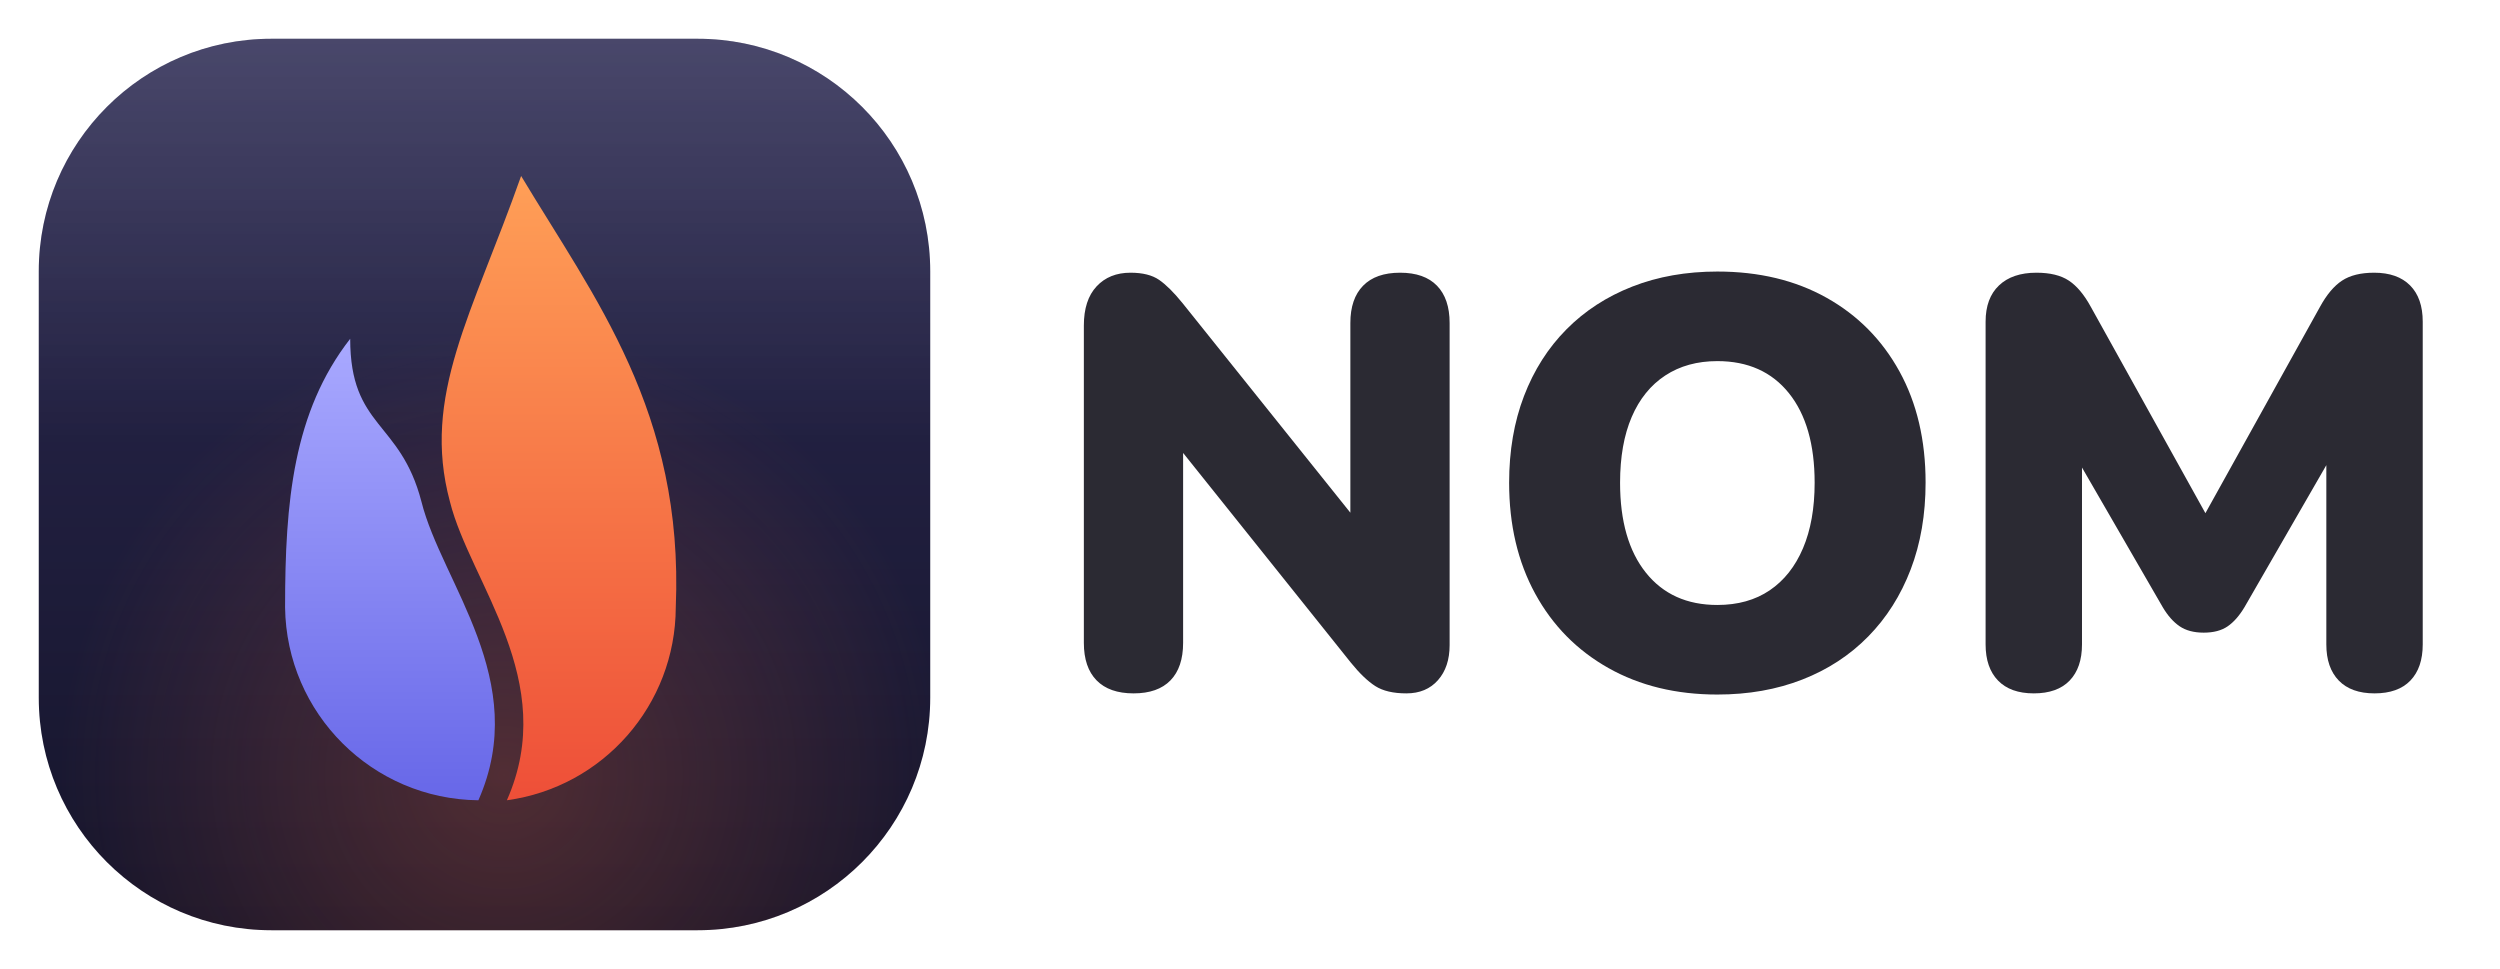
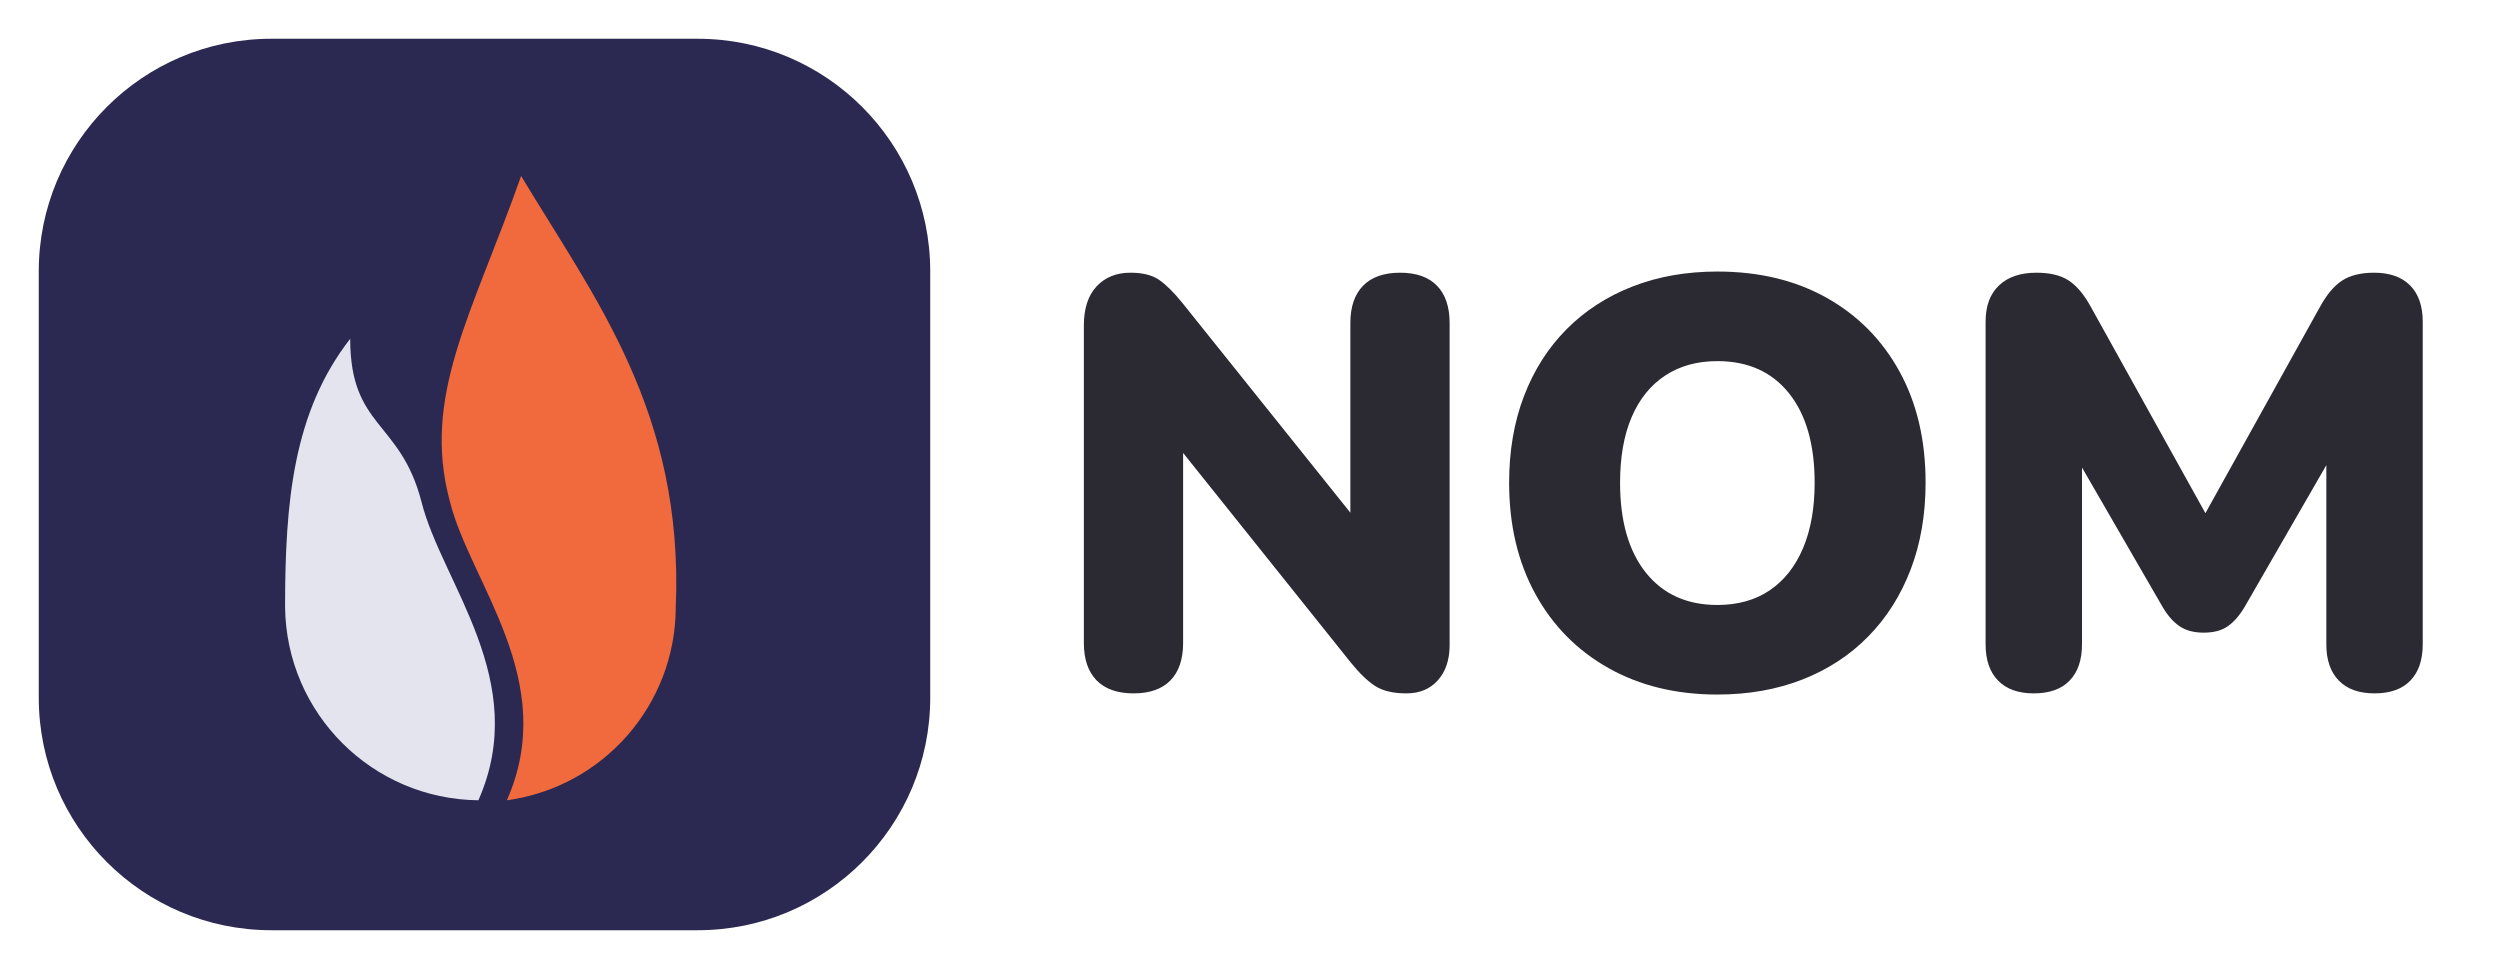
<svg xmlns="http://www.w3.org/2000/svg" viewBox="0 0 258 100">
  <g transform="translate(0 0)">
-     <defs>
-       <linearGradient id="hf" x1="0" y1="0" x2="0" y2="1">
-         <stop offset="0" stop-color="#2B2952" />
-         <stop offset="1" stop-color="#15142A" />
-       </linearGradient>
-       <linearGradient id="hi" x1="0" y1="0" x2="0" y2="1">
-         <stop offset="0" stop-color="#A9A9FF" />
-         <stop offset="1" stop-color="#6767E8" />
-       </linearGradient>
-       <linearGradient id="hd" x1="0" y1="0" x2="0" y2="1">
-         <stop offset="0" stop-color="#FF9F57" />
-         <stop offset="1" stop-color="#EE4F38" />
-       </linearGradient>
-       <radialGradient id="hb" cx="52" cy="80" r="46" gradientUnits="userSpaceOnUse">
-         <stop offset="0" stop-color="#F06A3D" stop-opacity=".26" />
-         <stop offset="1" stop-color="#F06A3D" stop-opacity="0" />
-       </radialGradient>
-       <linearGradient id="hl" x1="0" y1="0" x2="0" y2="1">
-         <stop offset="0" stop-color="#fff" stop-opacity=".14" />
-         <stop offset=".45" stop-color="#fff" stop-opacity="0" />
-       </linearGradient>
-     </defs>
-     <rect x="4" y="4" width="92" height="92" rx="24" fill="url(#hf)" />
-     <rect x="4" y="4" width="92" height="92" rx="24" fill="url(#hb)" />
-     <rect x="4" y="4" width="92" height="92" rx="24" fill="url(#hl)" />
+     <rect x="4" y="4" width="92" height="92" rx="24" fill="#2B2952" />
    <g transform="translate(50 50.5) scale(0.84) translate(-50.5 -47.5)">
-       <path d="M34 29C34 40 40.15 39 42.75 49C45.25 59 56.25 71 49.75 85.70A24 24 0 0 1 26 62C26 49 27 38 34 29Z" fill="url(#hi)" />
-       <path d="M55 9C64 24 75 38 74 62A24 24 0 0 1 53.25 85.70C59.75 71 48.75 59 46.25 49C42.75 36 49 26 55 9Z" fill="url(#hd)" />
+       <path d="M34 29C34 40 40.15 39 42.75 49C45.25 59 56.25 71 49.75 85.70A24 24 0 0 1 26 62C26 49 27 38 34 29Z" fill="#E4E4EE" />
+       <path d="M55 9C64 24 75 38 74 62A24 24 0 0 1 53.25 85.70C59.75 71 48.75 59 46.25 49C42.75 36 49 26 55 9Z" fill="#F06A3D" />
    </g>
  </g>
  <g fill="#2B2A33">
    <path transform="translate(108.00 71) scale(0.06)" d="M149.771 9.277Q108.0 9.277 86.115 -13.108Q64.229 -35.494 64.229 -77.626V-623.458Q64.229 -667.229 86.115 -690.753Q108.0 -714.277 144.494 -714.277Q175.795 -714.277 193.681 -701.946Q211.566 -689.615 233.952 -661.952L551.181 -265.843H522.627V-627.735Q522.627 -669.506 544.512 -691.892Q566.398 -714.277 608.169 -714.277Q649.94 -714.277 671.644 -691.892Q693.349 -669.506 693.349 -627.735V-73.711Q693.349 -36.132 673.283 -13.428Q653.217 9.277 619.0 9.277Q585.145 9.277 565.578 -3.235Q546.012 -15.747 523.627 -43.41L206.759 -439.519H234.952V-77.626Q234.952 -35.494 213.247 -13.108Q191.542 9.277 149.771 9.277Z" />
    <path transform="translate(153.00 71) scale(0.06)" d="M403.855 11.277Q297.385 11.277 216.416 -34.361Q135.446 -80.0 90.572 -162.139Q45.699 -244.277 45.699 -353.0Q45.699 -435.361 71.295 -502.181Q96.892 -569.0 144.265 -616.819Q191.639 -664.639 257.651 -690.458Q323.663 -716.277 403.855 -716.277Q511.325 -716.277 591.795 -671.139Q672.265 -626.0 717.138 -544.361Q762.012 -462.723 762.012 -353.361Q762.012 -271.0 736.415 -204.0Q710.819 -137.0 663.446 -88.681Q616.072 -40.361 550.06 -14.542Q484.048 11.277 403.855 11.277ZM403.855 -142.783Q456.723 -142.783 493.922 -167.994Q531.121 -193.205 551.151 -240.307Q571.181 -287.41 571.181 -353.0Q571.181 -451.928 526.94 -507.073Q482.699 -562.217 403.855 -562.217Q351.988 -562.217 314.289 -537.506Q276.59 -512.795 256.56 -466.193Q236.53 -419.59 236.53 -353.0Q236.53 -253.795 280.952 -198.289Q325.373 -142.783 403.855 -142.783Z" />
    <path transform="translate(200.94 71) scale(0.06)" d="M149.132 9.277Q109.0 9.277 87.615 -12.789Q66.229 -34.855 66.229 -74.988V-630.012Q66.229 -670.506 89.253 -692.392Q112.277 -714.277 153.687 -714.277Q188.903 -714.277 209.47 -700.627Q230.036 -686.976 247.144 -655.675L461.578 -269.554H427.024L641.458 -655.675Q658.566 -686.976 679.271 -700.627Q699.976 -714.277 734.554 -714.277Q774.687 -714.277 796.391 -692.392Q818.096 -670.506 818.096 -630.012V-74.988Q818.096 -34.855 796.891 -12.789Q775.687 9.277 735.193 9.277Q695.06 9.277 673.675 -12.789Q652.289 -34.855 652.289 -74.988V-419.218H673.012L511.542 -139.024Q498.349 -116.916 482.56 -106.042Q466.771 -95.169 441.385 -95.169Q416.0 -95.169 399.849 -106.223Q383.699 -117.277 370.868 -139.024L208.674 -419.579H232.036V-74.988Q232.036 -34.855 210.831 -12.789Q189.626 9.277 149.132 9.277Z" />
  </g>
</svg>
